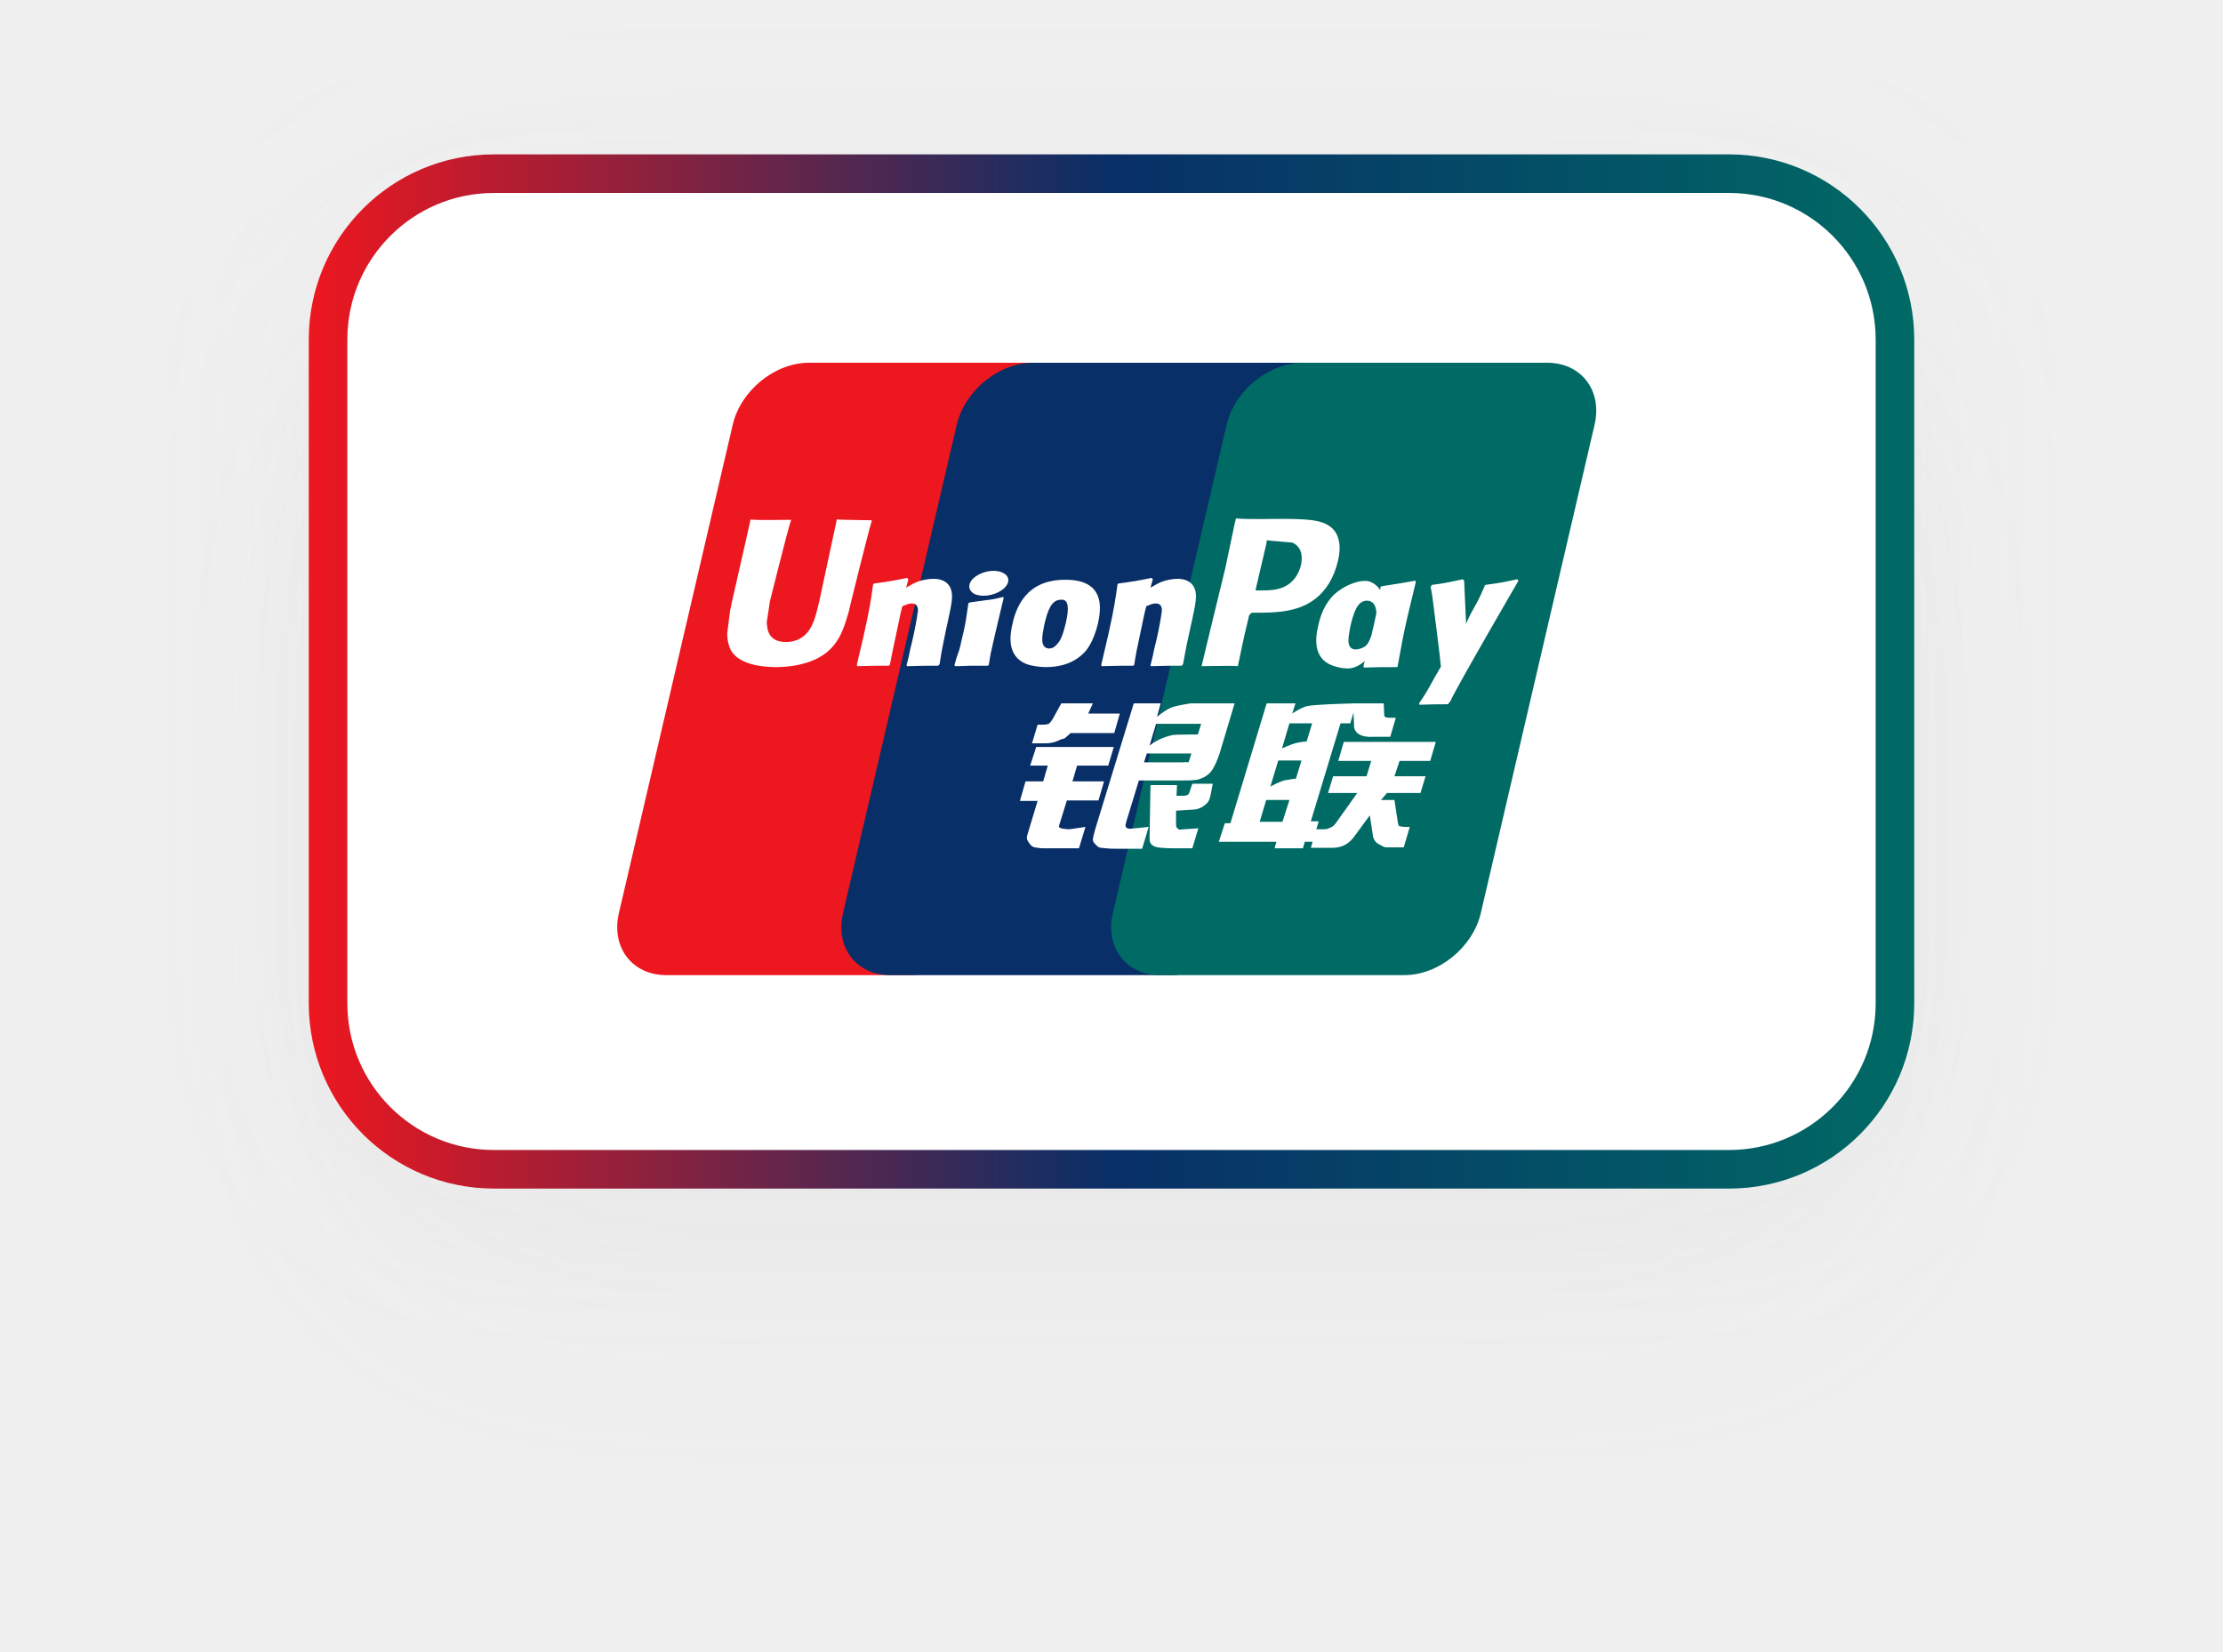
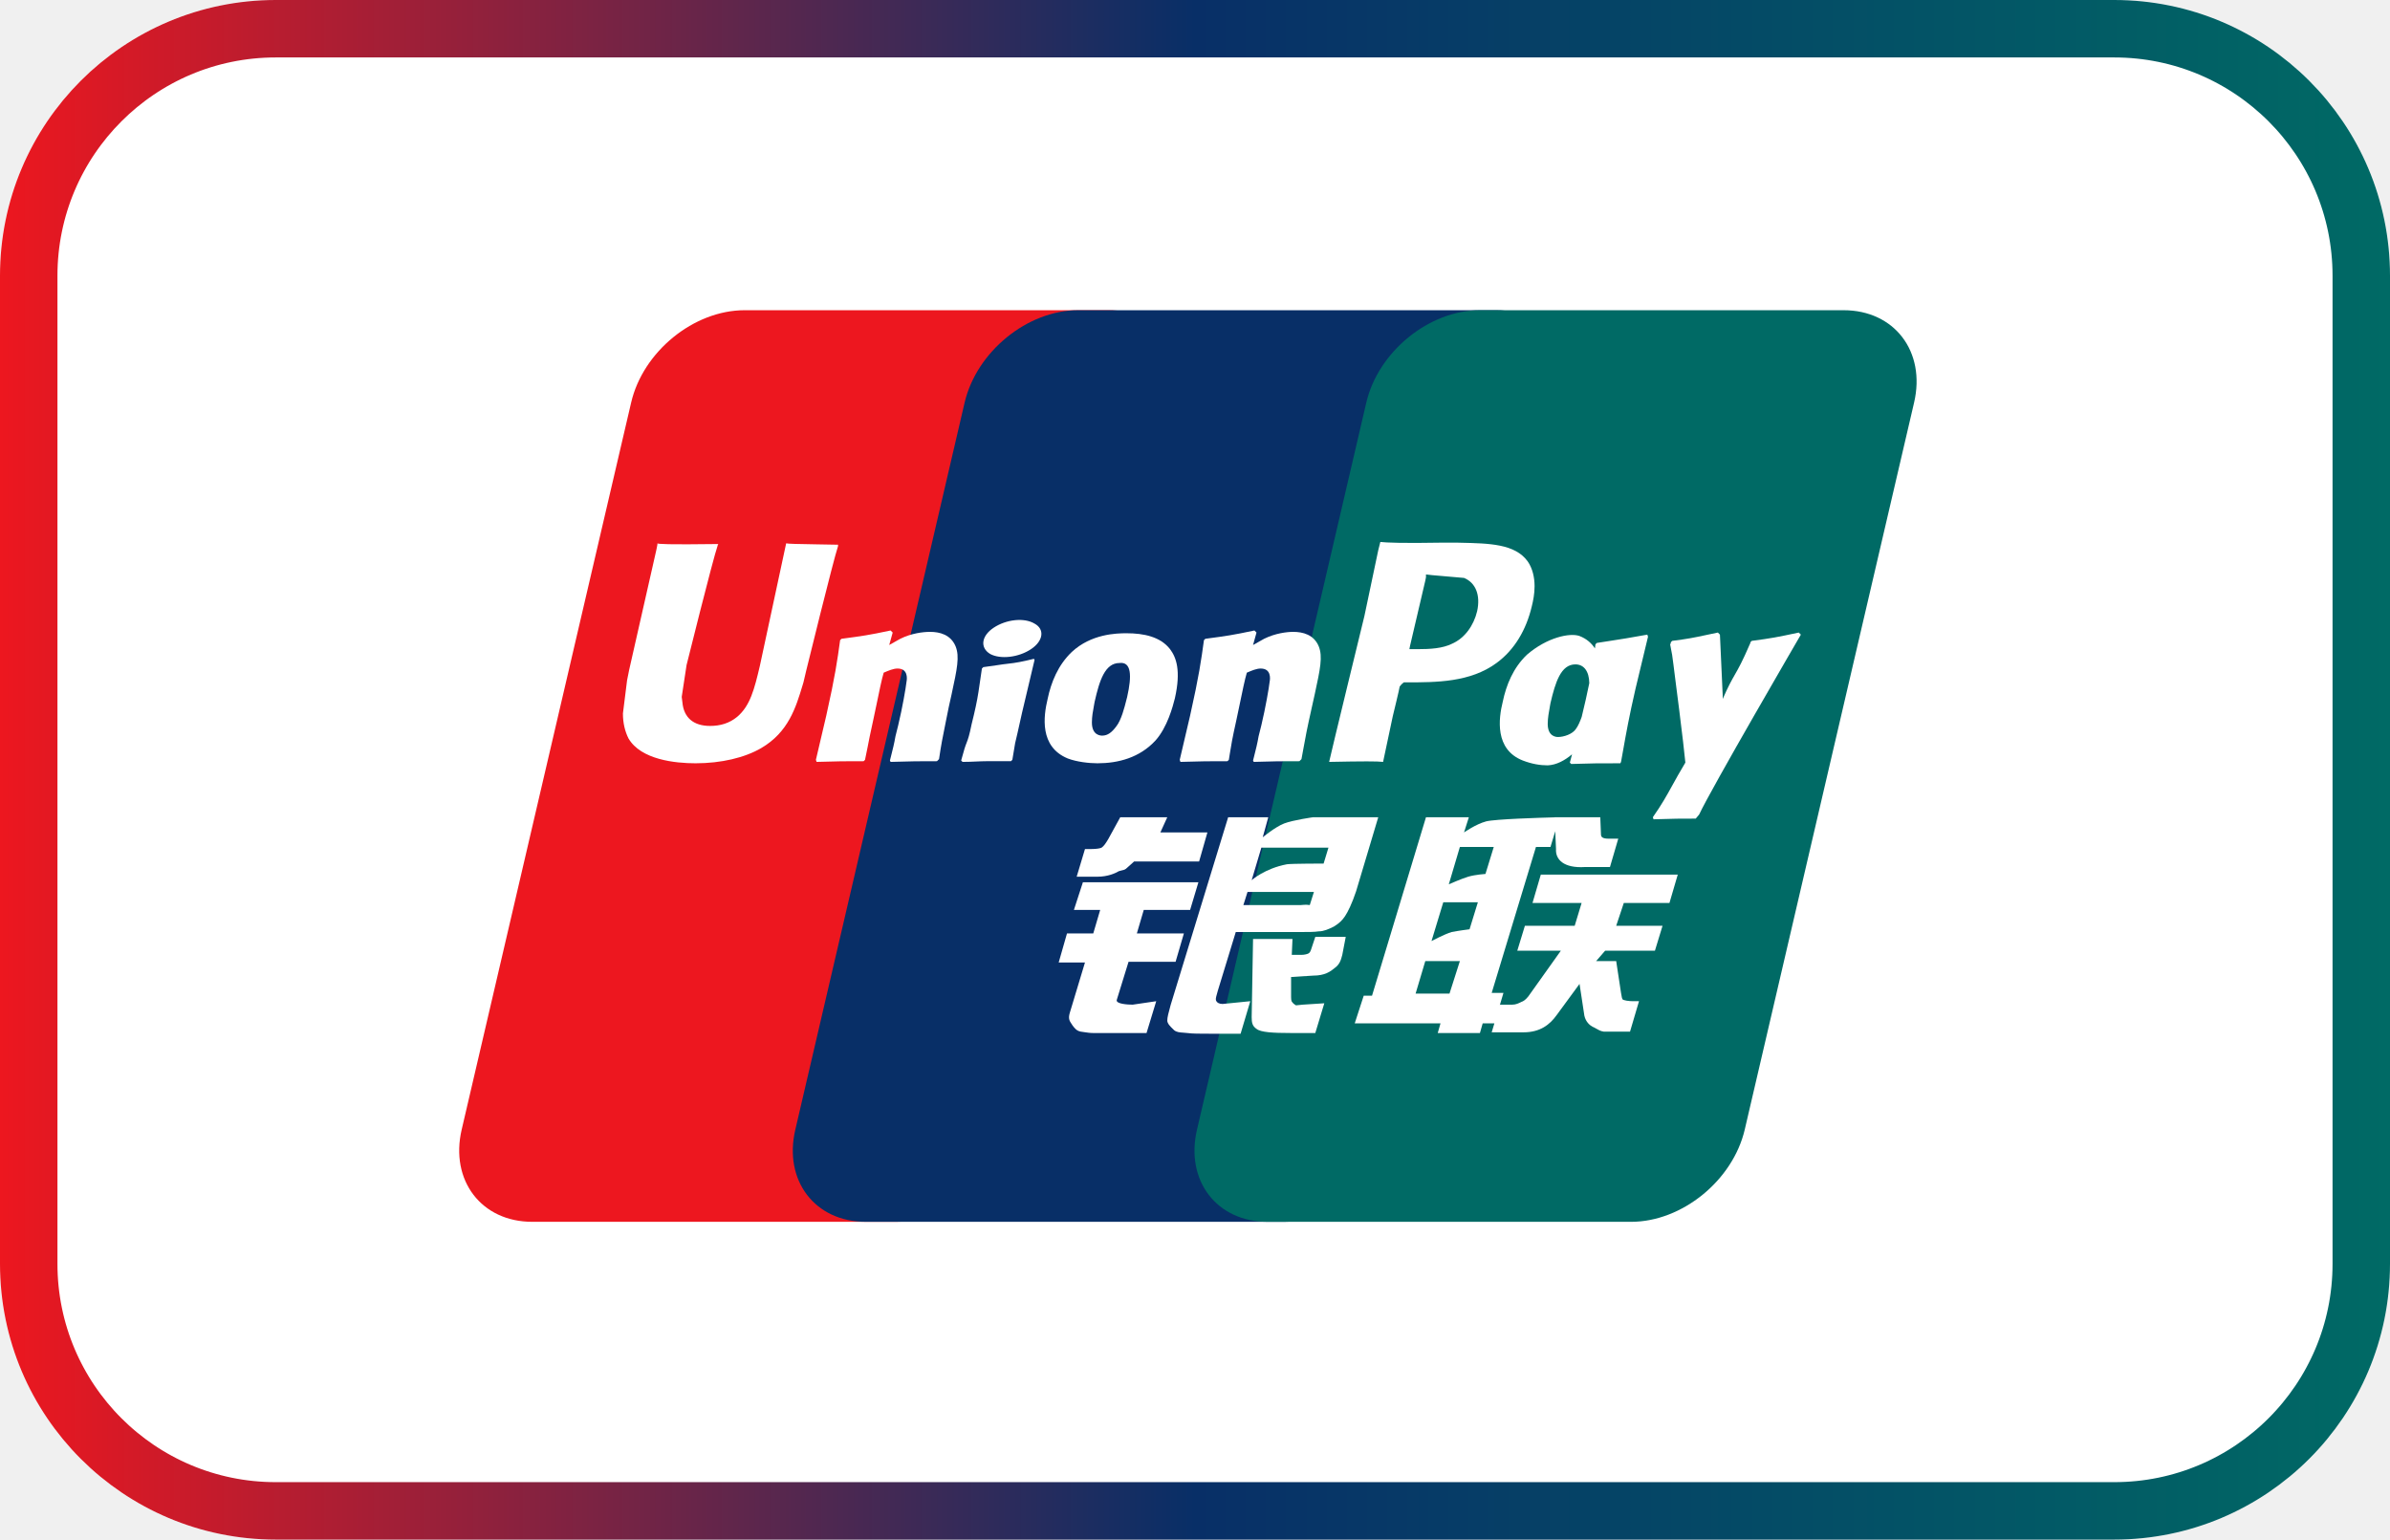
- <svg xmlns="http://www.w3.org/2000/svg" width="288" height="214" viewBox="0 0 288 214" fill="none">
-   <g filter="url(#filter0_dd_4303_2896)">
+ <svg xmlns="http://www.w3.org/2000/svg" width="208" height="134" viewBox="40 20 208 134" fill="none">
+   <g>
    <rect x="40" y="20" width="208" height="134" rx="24" fill="white" />
    <rect x="42.5" y="22.5" width="203" height="129" rx="21.5" stroke="url(#paint0_linear_4303_2896)" stroke-width="5" />
    <path d="M104.805 47H136.461C140.88 47 143.632 50.603 142.6 55.04L127.86 118.315C126.818 122.739 122.396 126.342 117.975 126.342H86.318C81.897 126.342 79.149 122.739 80.18 118.315L94.928 55.04C95.956 50.603 100.375 47 104.805 47Z" fill="#ED171F" />
    <path d="M133.829 47H170.236C174.654 47 172.661 50.603 171.623 55.04L156.883 118.315C155.854 122.739 156.177 126.342 151.747 126.342H115.343C110.917 126.342 108.177 122.739 109.217 118.315L123.95 55.04C124.992 50.603 129.409 47 133.829 47Z" fill="#082F67" />
    <path d="M168.795 47H200.447C204.869 47 207.618 50.603 206.582 55.04L191.844 118.315C190.809 122.739 186.388 126.342 181.952 126.342H150.31C145.88 126.342 143.136 122.739 144.175 118.315L158.908 55.04C159.945 50.603 164.364 47 168.795 47Z" fill="#006A65" />
    <path fill-rule="evenodd" clip-rule="evenodd" d="M165.486 67.23H166.811L167.062 67.236C169.661 67.292 171.843 67.339 172.951 68.855C173.372 69.457 173.553 70.24 173.553 71.022C173.553 71.684 173.432 72.287 173.312 72.768C172.83 74.815 171.807 76.561 170.242 77.704C167.954 79.39 165.005 79.39 162.416 79.39H162.176C161.995 79.51 161.814 79.751 161.814 79.751C161.814 79.871 161.212 82.339 161.212 82.339C161.212 82.339 160.49 85.771 160.37 86.312C159.888 86.252 158.624 86.252 155.674 86.312C155.795 85.71 158.744 73.611 158.744 73.611L159.948 67.892L160.129 67.17C160.671 67.23 162.055 67.29 165.486 67.23ZM166.389 76.019C167.473 75.537 168.255 74.454 168.556 73.189C168.857 71.805 168.436 70.721 167.413 70.3C167.352 70.3 164.644 70.059 164.644 70.059L164.102 69.999V70.24L164.042 70.541L162.717 76.199L162.657 76.5H163.379C164.463 76.5 165.547 76.44 166.389 76.019Z" fill="white" />
    <path d="M108.419 67.29C108.299 67.832 106.132 77.945 106.132 77.945C105.65 79.991 105.289 81.436 104.145 82.399C103.483 82.941 102.701 83.182 101.798 83.182C100.353 83.182 99.51 82.46 99.39 81.135L99.33 80.654L99.751 77.885C99.751 77.885 102.039 68.674 102.46 67.471C102.46 67.41 102.52 67.35 102.52 67.35C98.066 67.41 97.223 67.35 97.223 67.29C97.223 67.41 97.102 67.952 97.102 67.952L94.755 78.306L94.574 79.209L94.213 82.098C94.213 82.941 94.394 83.663 94.695 84.265C95.778 86.132 98.788 86.433 100.534 86.433C102.761 86.433 104.808 85.951 106.252 85.108C108.619 83.723 109.27 81.562 109.85 79.635L109.924 79.389L110.165 78.366C110.165 78.366 112.513 68.795 112.934 67.531V67.41C112.188 67.396 111.563 67.386 111.038 67.377C109.276 67.347 108.651 67.336 108.419 67.29Z" fill="white" />
    <path fill-rule="evenodd" clip-rule="evenodd" d="M173.673 93.716L169.821 106.418H170.844L170.462 107.709L170.543 107.441H171.626C171.927 107.441 172.168 107.321 172.409 107.201C172.59 107.14 172.77 107.02 173.011 106.719L175.84 102.746H172.048L172.71 100.579H177.044L177.646 98.592H173.372L174.095 96.124H186.014L185.291 98.592H181.318L180.656 100.579H184.689L184.027 102.746H179.693L178.91 103.649H180.656L181.077 106.418C181.097 106.518 181.111 106.599 181.122 106.665C181.144 106.799 181.158 106.88 181.198 106.96C181.258 107.08 181.8 107.14 182.101 107.14H182.642L181.86 109.789H179.572C179.3 109.75 179.102 109.635 178.916 109.527C178.814 109.467 178.715 109.41 178.609 109.368C178.368 109.247 178.007 108.946 177.887 108.404L177.466 105.635L175.479 108.344C174.877 109.187 174.034 109.849 172.59 109.849H169.821L170.055 109.067H169.038L168.797 109.91H165.125L165.366 109.067H157.902L158.684 106.659H159.407L164.102 91.128H167.834L167.413 92.452C167.413 92.452 168.436 91.73 169.339 91.489C170.138 91.289 174.007 91.172 175.299 91.138L175.298 91.128H179.271L179.332 92.633C179.332 92.874 179.512 92.994 179.994 92.994H180.836L180.114 95.462H177.947C176.081 95.583 175.359 94.8 175.419 93.897L175.351 92.347L174.937 93.716H173.673ZM163.199 106.478H166.149L167.052 103.649H164.042L163.199 106.478ZM165.607 98.532L164.583 101.903C164.583 101.903 165.727 101.301 166.329 101.121C166.931 101 167.894 100.88 167.894 100.88L168.617 98.532H165.607ZM167.052 93.716L166.088 96.967C166.088 96.967 167.172 96.486 167.774 96.305C168.376 96.124 169.279 96.064 169.279 96.064L170.001 93.716H167.052Z" fill="white" />
    <path d="M134.244 96.787H144.297L143.575 99.195H139.541L138.94 101.241H143.033L142.311 103.709H138.217L137.194 107.02C137.073 107.381 138.157 107.442 138.578 107.442L140.625 107.141L139.782 109.91H135.147C134.861 109.91 134.613 109.872 134.313 109.826C134.234 109.814 134.151 109.802 134.064 109.789C133.702 109.729 133.522 109.488 133.341 109.247C133.311 109.197 133.279 109.15 133.248 109.104C133.092 108.874 132.95 108.665 133.1 108.164L134.425 103.77H132.137L132.86 101.241H135.147L135.749 99.195H133.462L134.244 96.787Z" fill="white" />
    <path d="M145.079 92.452H140.986L141.588 91.128H137.495L136.471 92.994C136.23 93.416 136.05 93.656 135.869 93.777C135.749 93.837 135.448 93.897 134.966 93.897H134.425L133.702 96.305H135.508C136.411 96.305 137.073 96.004 137.374 95.823C137.489 95.785 137.579 95.765 137.657 95.748C137.824 95.711 137.932 95.687 138.097 95.522L138.699 94.981H144.357L145.079 92.452Z" fill="white" />
    <path fill-rule="evenodd" clip-rule="evenodd" d="M146.886 91.128H150.377L149.895 92.874C149.895 92.874 150.979 91.971 151.761 91.67C152.544 91.369 154.29 91.128 154.29 91.128H159.948L158.022 97.569C157.661 98.653 157.3 99.375 157.059 99.736C156.818 100.097 156.577 100.338 156.096 100.639C155.614 100.88 155.193 101.061 154.771 101.061C154.41 101.121 153.808 101.121 153.026 101.121H147.548L145.983 106.238C145.954 106.35 145.926 106.449 145.901 106.538C145.819 106.828 145.77 107.002 145.862 107.14C145.922 107.261 146.103 107.381 146.404 107.381L148.812 107.14L147.969 109.97H145.26C144.417 109.97 143.755 109.97 143.334 109.91C143.216 109.893 143.097 109.885 142.982 109.878C142.685 109.859 142.407 109.842 142.19 109.669C142.157 109.635 142.121 109.601 142.085 109.566C141.856 109.345 141.588 109.085 141.588 108.826C141.588 108.543 141.695 108.154 141.857 107.558L141.889 107.441L146.886 91.128ZM148.932 96.606C148.932 96.606 150.076 95.583 152.002 95.222C152.424 95.161 155.193 95.161 155.193 95.161L155.614 93.777H149.775L148.932 96.606ZM154.35 97.629H148.571L148.21 98.773H153.206C153.688 98.725 153.861 98.754 153.942 98.767C153.962 98.771 153.977 98.773 153.989 98.773L154.35 97.629Z" fill="white" />
    <path d="M156.818 103.107L157.119 101.542H154.47L154.109 102.625C154.049 102.806 153.988 102.926 153.868 102.987C153.748 103.047 153.507 103.107 153.266 103.107H152.423L152.484 101.722H149.052L148.932 108.525C148.932 109.006 148.992 109.307 149.353 109.548C149.714 109.849 150.798 109.909 152.303 109.909H154.47L155.253 107.321L153.386 107.441L152.785 107.501C152.76 107.476 152.735 107.462 152.705 107.445C152.664 107.421 152.614 107.391 152.544 107.321C152.528 107.289 152.507 107.27 152.486 107.249C152.428 107.194 152.363 107.133 152.363 106.779V105.033L154.289 104.913C155.313 104.913 155.794 104.552 156.156 104.251C156.577 103.95 156.697 103.589 156.818 103.107Z" fill="white" />
    <path d="M117.509 86.312C119.375 86.252 119.977 86.252 121.542 86.252L121.723 86.072C121.914 84.781 122.03 84.212 122.31 82.826C122.383 82.467 122.467 82.053 122.566 81.557L122.807 80.473L122.823 80.397C123.294 78.221 123.525 77.152 123.168 76.26C122.746 75.236 121.783 74.995 120.941 74.995C120.339 74.995 119.315 75.116 118.352 75.597C118.202 75.688 118.036 75.778 117.87 75.868C117.705 75.959 117.539 76.049 117.389 76.139L117.69 75.055L117.509 74.875C115.572 75.286 115.066 75.353 113.368 75.58L113.235 75.597L113.115 75.718L113.11 75.753C112.872 77.482 112.688 78.811 111.911 82.279C111.76 82.911 111.61 83.558 111.459 84.206C111.309 84.852 111.158 85.5 111.008 86.132L111.068 86.312C112.934 86.252 113.536 86.252 115.162 86.252L115.282 86.132C115.382 85.683 115.44 85.379 115.509 85.022C115.605 84.518 115.722 83.91 116.004 82.64C116.081 82.294 116.177 81.83 116.279 81.335C116.496 80.28 116.744 79.079 116.907 78.547C117.329 78.366 117.75 78.186 118.111 78.186C119.014 78.186 118.954 79.028 118.894 79.329C118.834 79.871 118.533 81.617 118.171 83.122L117.931 84.085C117.831 84.686 117.689 85.245 117.54 85.832C117.51 85.951 117.479 86.07 117.449 86.192L117.509 86.312Z" fill="white" />
    <path d="M127.983 86.252H125.816C125.541 86.252 125.265 86.265 124.966 86.278C124.612 86.295 124.226 86.312 123.77 86.312L123.649 86.192C123.89 85.289 124.01 84.928 124.131 84.627C124.251 84.326 124.372 83.965 124.552 83.062C124.853 81.858 125.034 81.015 125.154 80.232C125.214 79.871 125.259 79.54 125.305 79.209C125.35 78.878 125.395 78.547 125.455 78.186L125.575 78.065C126.035 78.008 126.413 77.95 126.747 77.899C127.113 77.844 127.428 77.796 127.743 77.764C128.345 77.704 129.007 77.584 129.97 77.343L130.03 77.403V77.463C129.94 77.855 129.849 78.231 129.759 78.607C129.669 78.983 129.579 79.36 129.488 79.751C129.398 80.142 129.308 80.518 129.217 80.895C129.127 81.271 129.037 81.647 128.946 82.038C128.585 83.664 128.465 84.205 128.345 84.687C128.316 84.884 128.288 85.042 128.254 85.234C128.215 85.453 128.168 85.716 128.104 86.132L127.983 86.252Z" fill="white" />
    <path fill-rule="evenodd" clip-rule="evenodd" d="M141.829 76.5C142.371 77.222 142.792 78.366 142.25 80.774C142.07 81.496 141.588 83.302 140.565 84.446C139.18 85.951 137.314 86.433 135.508 86.433C134.786 86.433 133.702 86.312 132.92 86.011C130.452 84.988 130.813 82.339 131.174 80.834C131.475 79.39 132.077 77.885 133.281 76.741C134.967 75.176 137.134 75.116 138.037 75.116C139.541 75.116 140.986 75.416 141.829 76.5ZM138.021 80.946C138.052 80.824 138.077 80.724 138.097 80.654C138.518 78.788 138.458 77.584 137.435 77.704C136.17 77.704 135.689 79.209 135.267 81.075C135.25 81.172 135.232 81.266 135.215 81.358C135.115 81.896 135.027 82.367 135.027 82.881C135.027 84.025 135.809 84.025 135.93 84.025C136.411 84.025 136.772 83.724 137.134 83.242C137.585 82.69 137.869 81.553 138.021 80.946Z" fill="white" />
    <path fill-rule="evenodd" clip-rule="evenodd" d="M181.017 86.433C179.091 86.433 178.549 86.433 176.743 86.493L176.623 86.373L176.815 85.652C176.16 86.2 175.454 86.576 174.697 86.613C174.034 86.613 173.312 86.493 172.53 86.192C170.061 85.229 170.423 82.52 170.784 81.075C171.085 79.63 171.687 78.126 172.891 76.982C174.636 75.477 176.623 75.055 177.466 75.356C178.09 75.599 178.51 75.982 178.804 76.435L178.85 76.079L178.97 75.958C179.366 75.897 179.701 75.845 180.001 75.799C181.158 75.62 181.787 75.523 183.365 75.236L183.425 75.417L182.341 79.931C181.777 82.377 181.507 83.904 181.272 85.23L181.271 85.234C181.206 85.604 181.143 85.958 181.077 86.312L181.017 86.433ZM178.315 79.456C178.3 78.421 177.844 77.825 177.105 77.825C175.84 77.825 175.359 79.39 174.937 81.196L174.904 81.376C174.796 81.968 174.697 82.509 174.697 83.001C174.697 84.145 175.479 84.145 175.6 84.145C176.081 84.145 176.864 83.904 177.165 83.423C177.347 83.172 177.512 82.793 177.653 82.398C177.775 81.9 177.893 81.4 178.007 80.895C178.13 80.351 178.23 79.878 178.315 79.456Z" fill="white" />
    <path d="M153.086 86.252C151.46 86.252 150.919 86.252 149.113 86.312L149.052 86.192C149.083 86.07 149.113 85.951 149.143 85.832C149.292 85.245 149.434 84.686 149.534 84.085L149.775 83.122C150.136 81.617 150.437 79.871 150.497 79.329C150.557 79.028 150.618 78.186 149.715 78.186C149.353 78.186 148.932 78.366 148.511 78.547C148.347 79.079 148.1 80.28 147.882 81.335C147.78 81.83 147.685 82.294 147.608 82.64C147.228 84.348 147.148 84.86 147.042 85.53C147.014 85.71 146.984 85.902 146.946 86.132L146.825 86.252C145.2 86.252 144.598 86.252 142.732 86.312L142.672 86.132C142.822 85.5 142.973 84.853 143.123 84.206C143.274 83.558 143.424 82.911 143.575 82.279C144.352 78.812 144.535 77.482 144.774 75.753L144.778 75.718L144.899 75.597L145.031 75.58C146.73 75.353 147.236 75.286 149.173 74.875L149.353 75.055L149.052 76.139C149.203 76.049 149.368 75.959 149.534 75.868C149.7 75.778 149.865 75.688 150.016 75.597C150.979 75.116 152.002 74.995 152.544 74.995C153.387 74.995 154.35 75.236 154.771 76.26C155.128 77.152 154.897 78.221 154.427 80.397L154.41 80.473L154.169 81.557C153.737 83.477 153.611 84.172 153.426 85.199C153.378 85.46 153.327 85.742 153.266 86.072L153.086 86.252Z" fill="white" />
    <path d="M196.728 75.236L196.548 75.055C194.561 75.477 194.26 75.537 192.454 75.778L192.334 75.898V75.958C191.627 77.598 191.297 78.173 190.978 78.729C190.701 79.214 190.431 79.684 189.926 80.834V80.533L189.685 75.236L189.505 75.055C189.029 75.153 188.661 75.232 188.352 75.297C187.333 75.514 186.964 75.593 185.532 75.778L185.411 75.898C185.411 75.958 185.411 76.019 185.351 76.079C185.532 76.983 185.543 77.072 185.64 77.852C185.671 78.11 185.713 78.444 185.773 78.908C185.833 79.389 185.893 79.856 185.953 80.323C186.013 80.789 186.074 81.256 186.134 81.737C186.198 82.289 186.254 82.737 186.31 83.187C186.414 84.014 186.52 84.853 186.676 86.372C186.194 87.175 185.853 87.793 185.544 88.352C185.043 89.261 184.629 90.01 183.846 91.128L183.907 91.308C185.773 91.248 186.194 91.248 187.579 91.248L187.88 90.887C188.843 88.78 196.728 75.236 196.728 75.236Z" fill="white" />
    <path d="M130.03 74.273C130.933 74.754 130.813 75.778 129.729 76.5C128.646 77.222 127.081 77.403 126.178 76.921C125.275 76.38 125.395 75.356 126.479 74.634C127.562 73.912 129.127 73.731 130.03 74.273Z" fill="white" />
  </g>
  <defs>
-     <filter id="filter0_dd_4303_2896" x="0" y="0" width="288" height="214" filterUnits="userSpaceOnUse" color-interpolation-filters="sRGB">
-       <feFlood flood-opacity="0" result="BackgroundImageFix" />
-       <feColorMatrix in="SourceAlpha" type="matrix" values="0 0 0 0 0 0 0 0 0 0 0 0 0 0 0 0 0 0 127 0" result="hardAlpha" />
-       <feOffset dy="2" />
-       <feGaussianBlur stdDeviation="10" />
-       <feColorMatrix type="matrix" values="0 0 0 0 0.718 0 0 0 0 0.718 0 0 0 0 0.718 0 0 0 0.08 0" />
-       <feBlend mode="normal" in2="BackgroundImageFix" result="effect1_dropShadow_4303_2896" />
-       <feColorMatrix in="SourceAlpha" type="matrix" values="0 0 0 0 0 0 0 0 0 0 0 0 0 0 0 0 0 0 127 0" result="hardAlpha" />
-       <feOffset dy="20" />
-       <feGaussianBlur stdDeviation="20" />
-       <feColorMatrix type="matrix" values="0 0 0 0 0.718 0 0 0 0 0.718 0 0 0 0 0.718 0 0 0 0.08 0" />
-       <feBlend mode="normal" in2="effect1_dropShadow_4303_2896" result="effect2_dropShadow_4303_2896" />
-       <feBlend mode="normal" in="SourceGraphic" in2="effect2_dropShadow_4303_2896" result="shape" />
-     </filter>
    <linearGradient id="paint0_linear_4303_2896" x1="40" y1="87" x2="248" y2="87" gradientUnits="userSpaceOnUse">
      <stop stop-color="#ED171F" />
      <stop offset="0.5" stop-color="#082F67" />
      <stop offset="1" stop-color="#006A65" />
    </linearGradient>
  </defs>
</svg>
